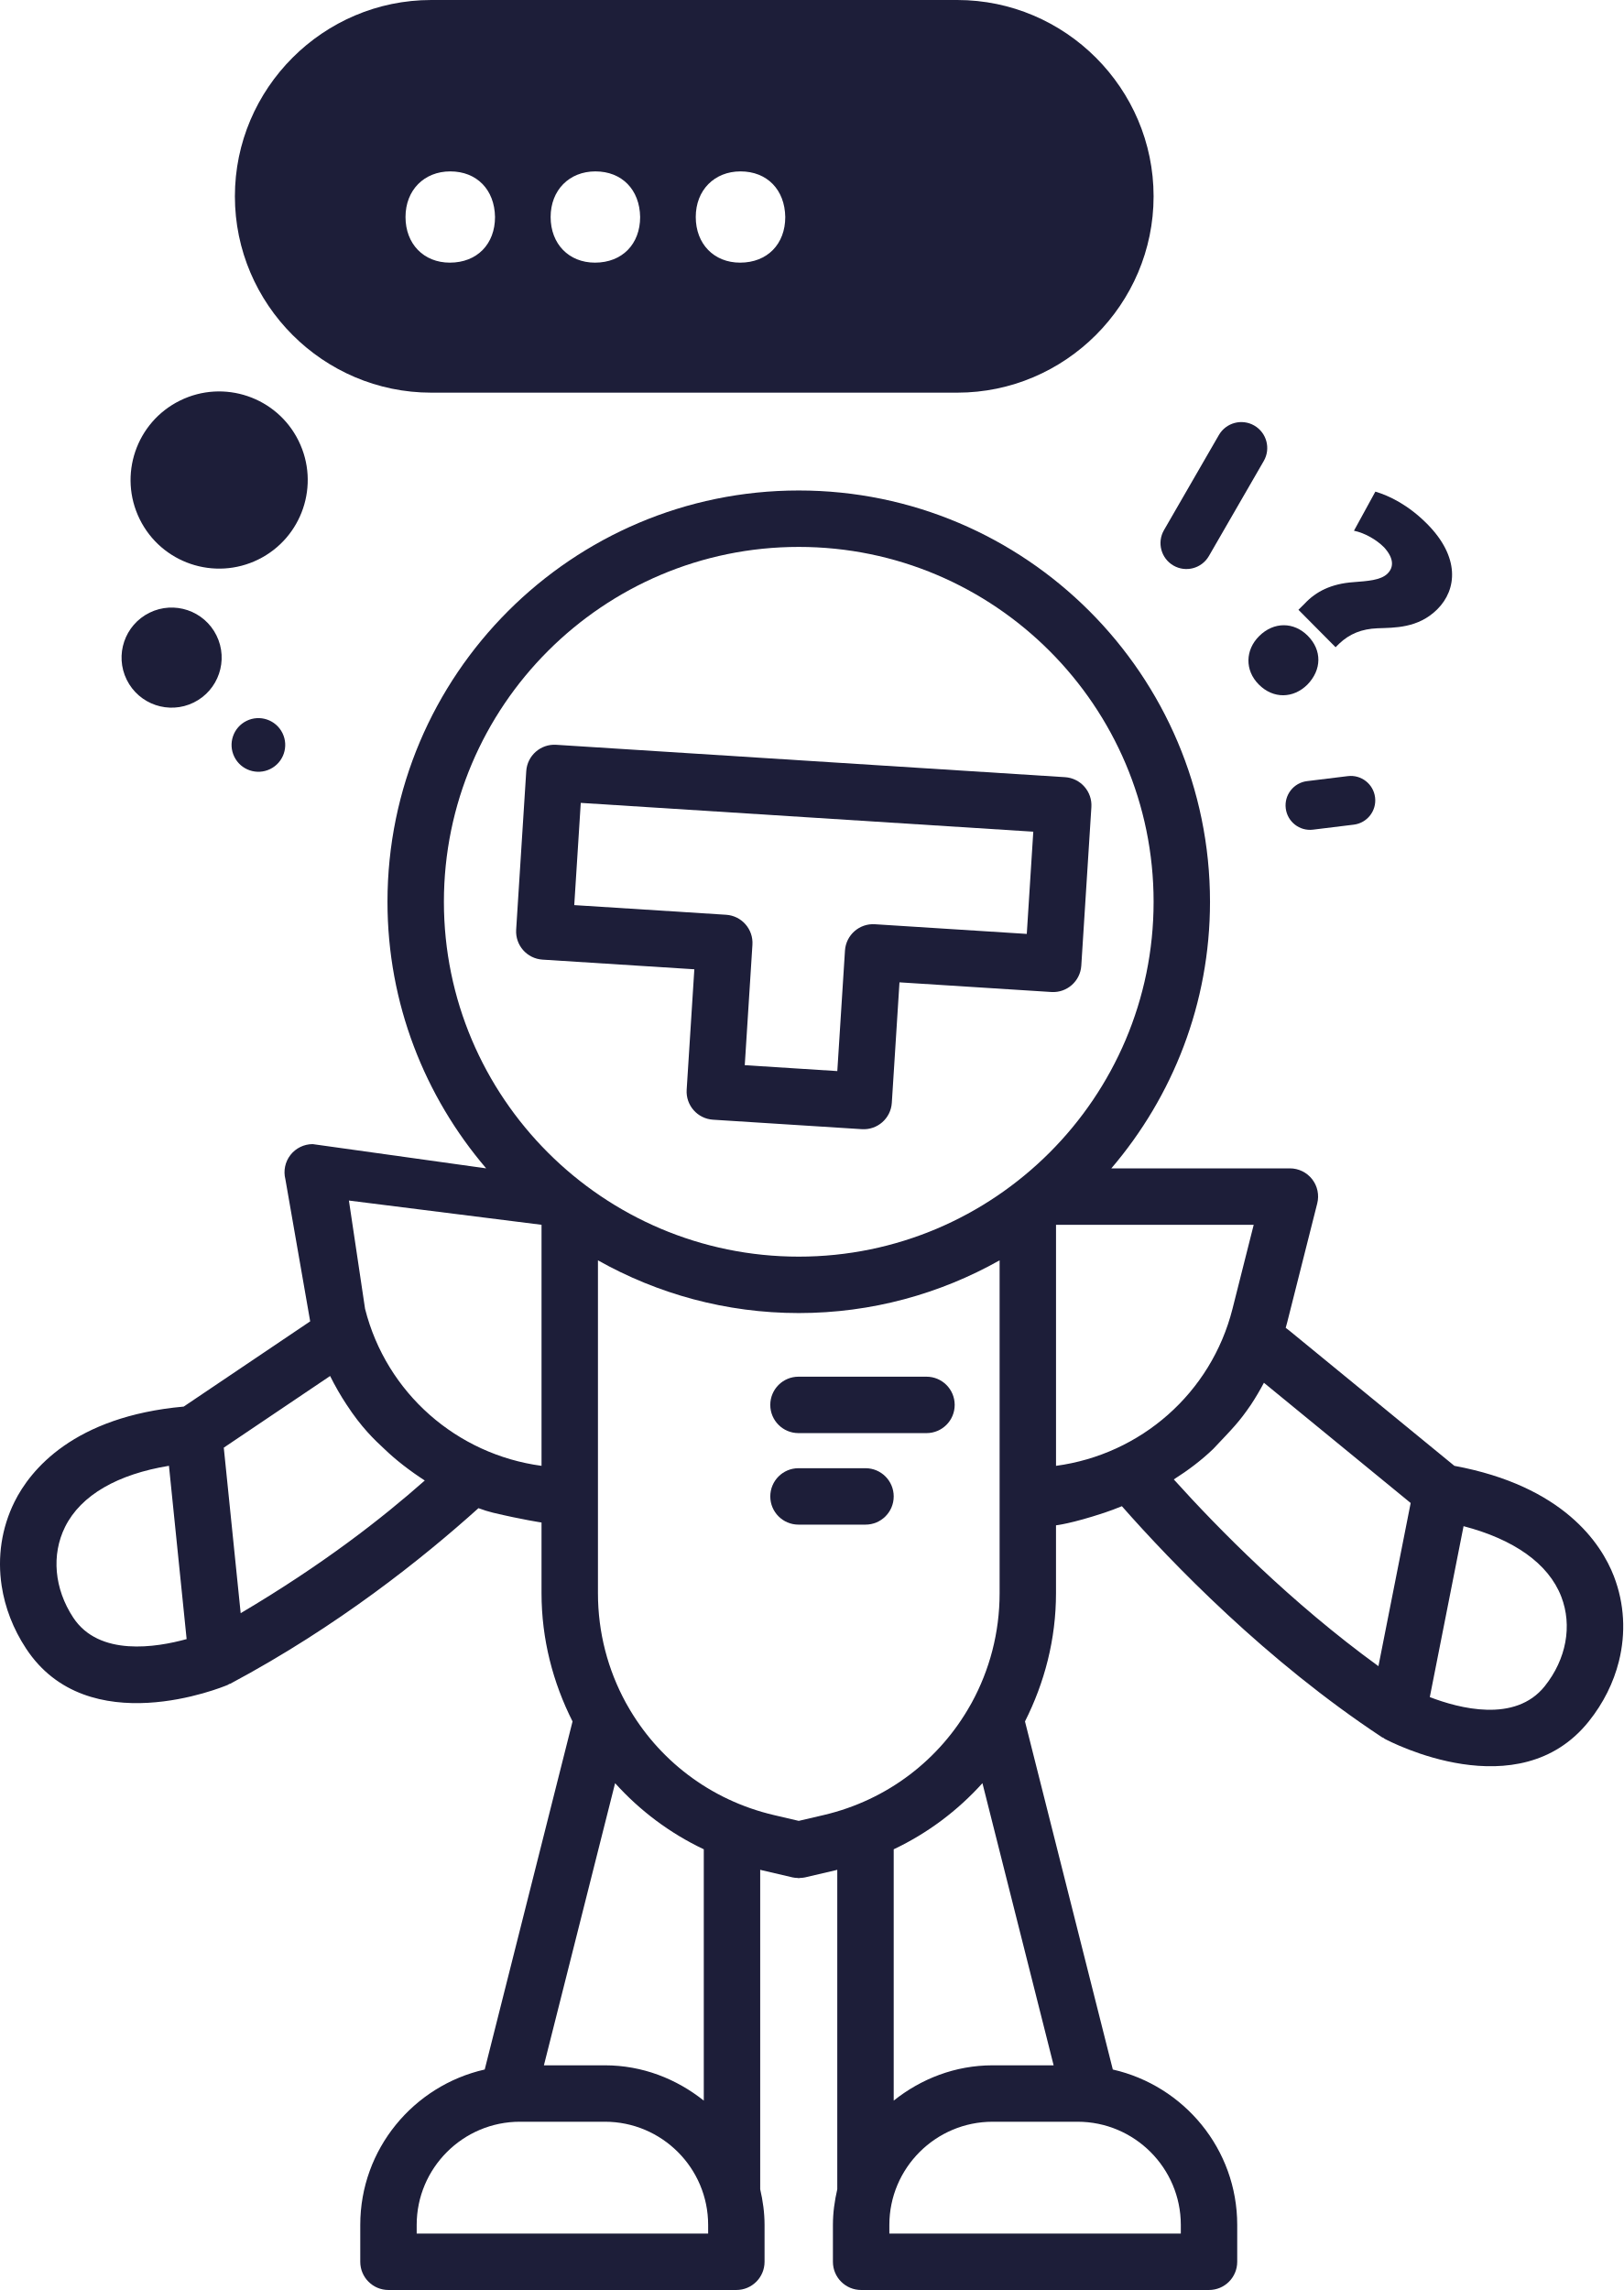
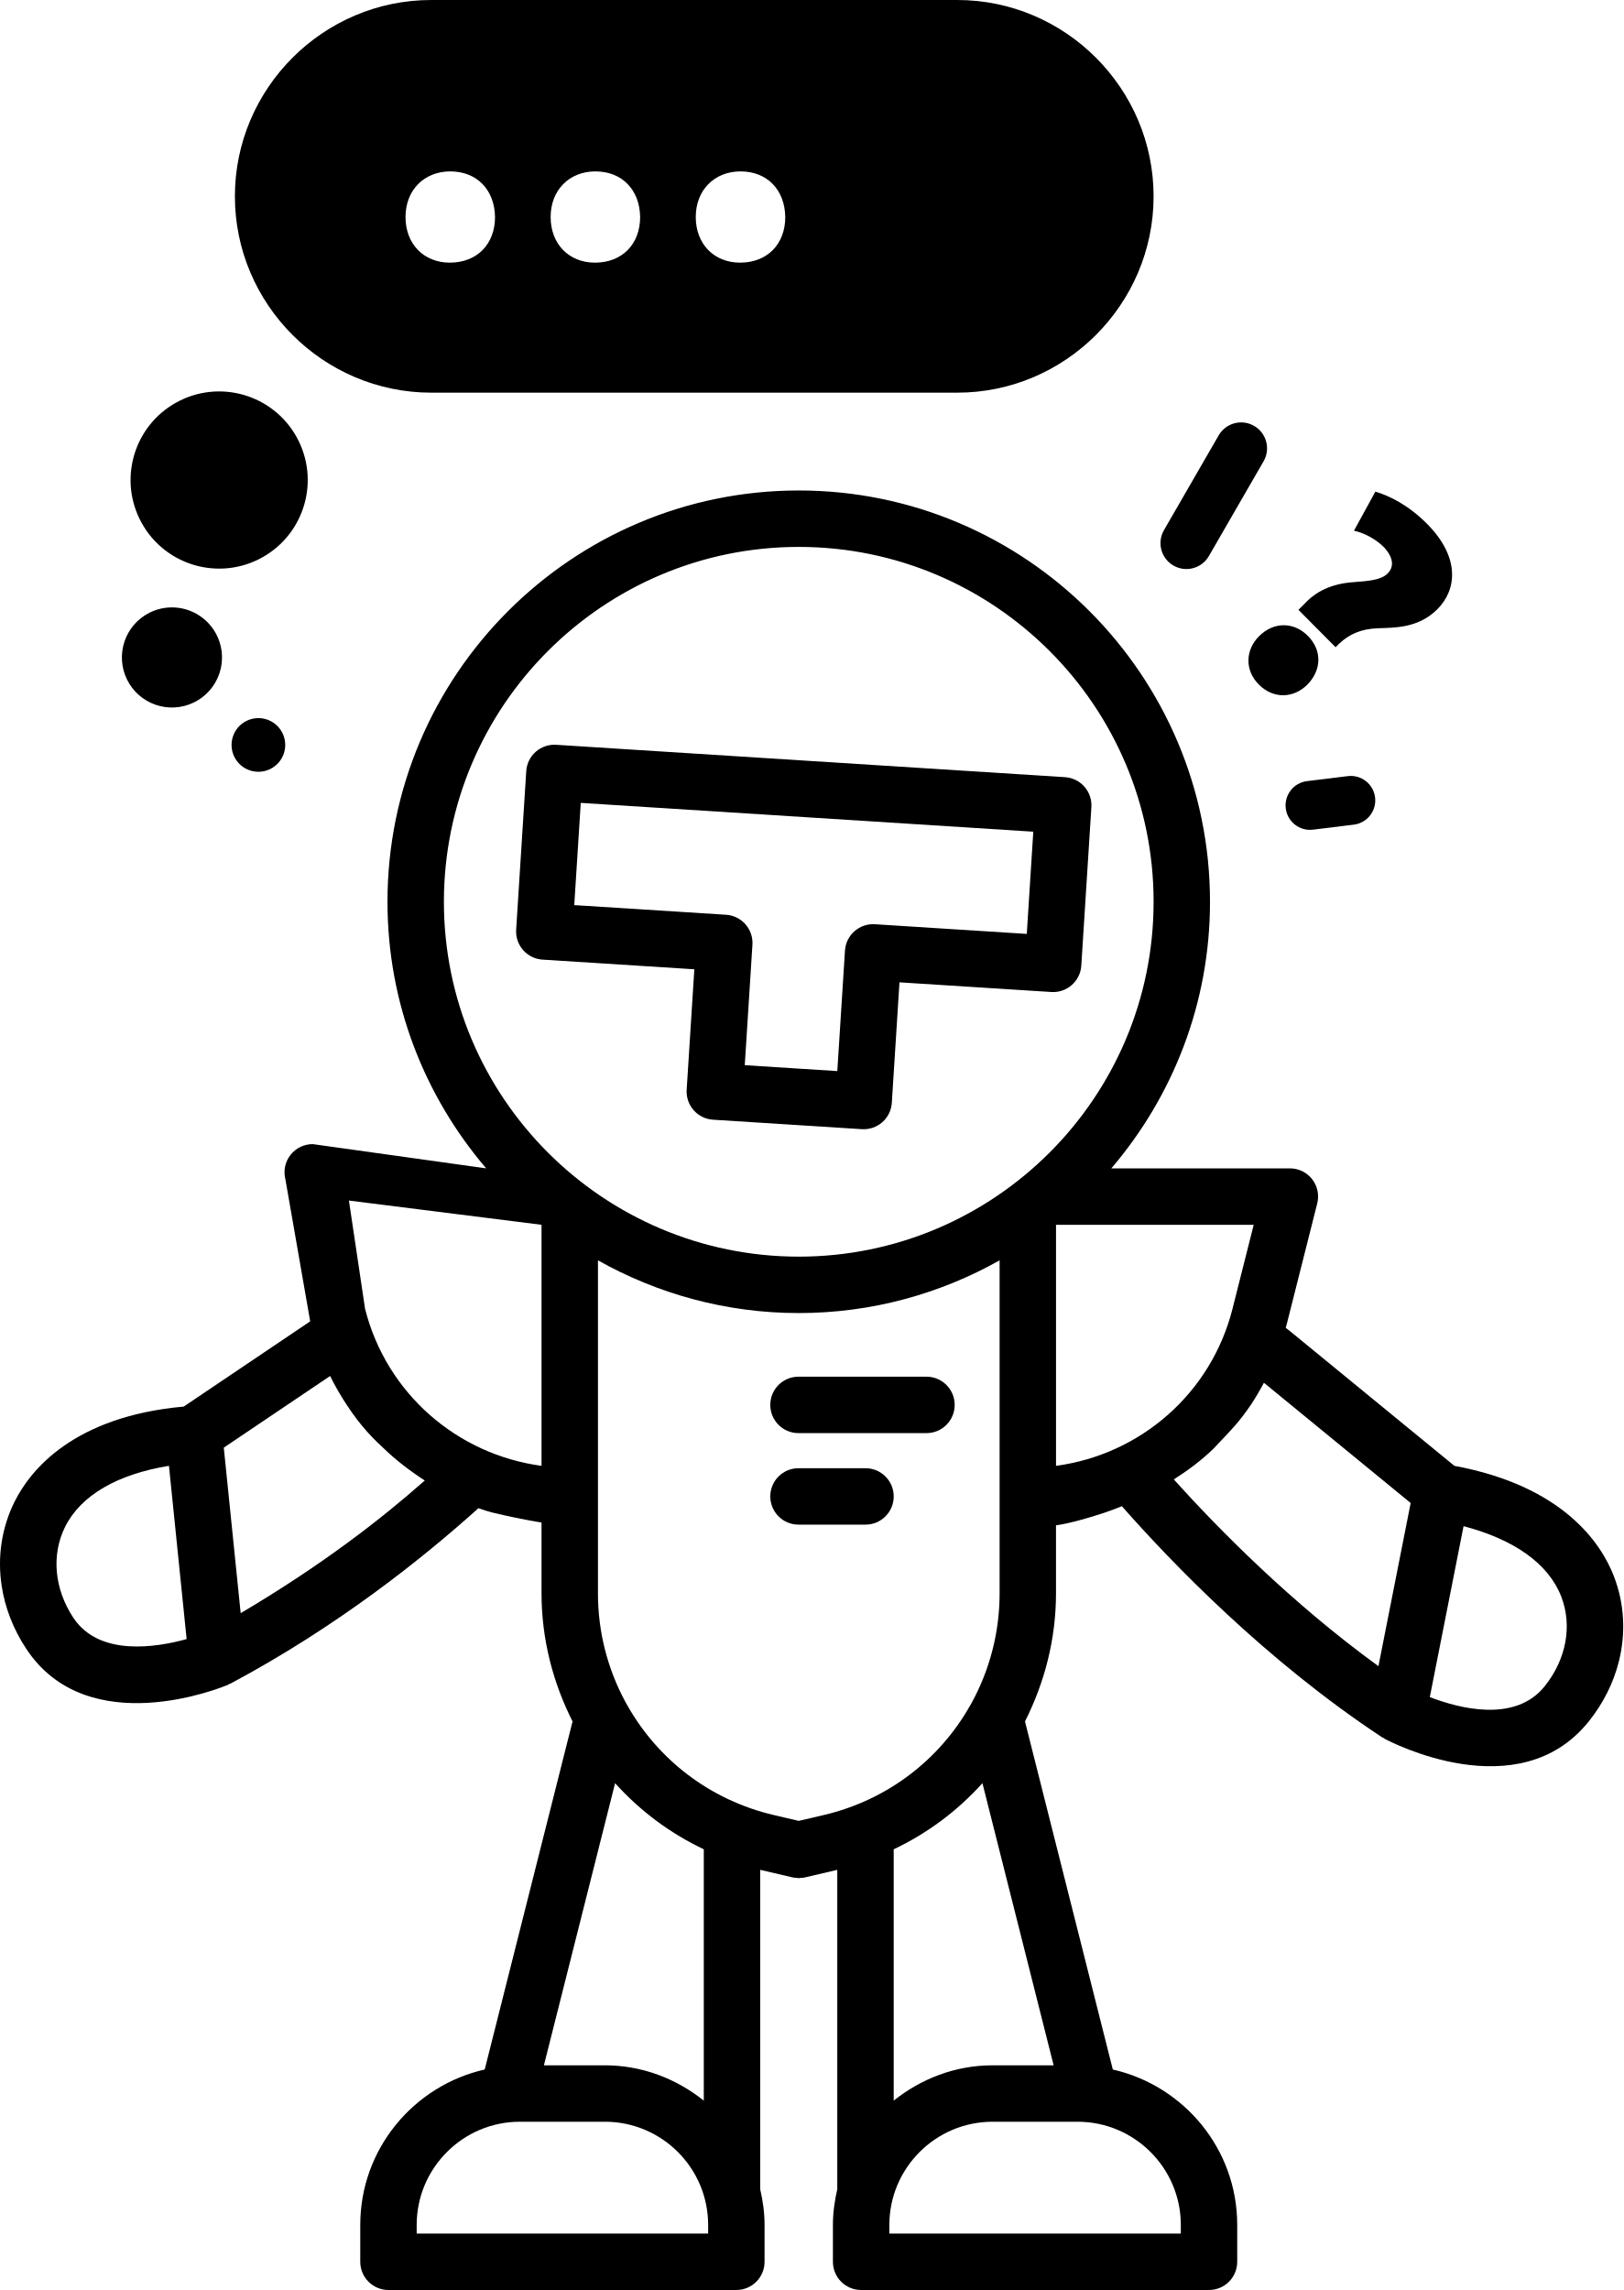
- <svg xmlns="http://www.w3.org/2000/svg" id="Ebene_2" height="250" viewBox="0 0 271.703 383.291">
-   <defs>
-     <style>.cls-1{fill:#1d1e39;}</style>
-   </defs>
-   <g id="Ebene_1-2">
-     <g>
-       <path class="cls-1" d="M178.267,130.08l-42.585-2.71-42.585-2.71c-2.605-.166-4.846,1.808-5.012,4.412l-1.688,26.534c-.166,2.605,1.808,4.846,4.412,5.012l25.411,1.617-1.283,20.165c-.166,2.605,1.808,4.846,4.412,5.012l12.462,.793,12.452,.792c2.605,.166,4.847-1.808,5.012-4.412l1.283-20.165,25.42,1.618c2.604,.166,4.846-1.808,5.012-4.412l1.688-26.534c.166-2.605-1.808-4.846-4.412-5.012Zm-6.401,26.234l-25.42-1.618c-2.605-.166-4.846,1.808-5.012,4.412l-1.283,20.165-7.74-.493-7.75-.493,1.283-20.165c.166-2.605-1.808-4.846-4.412-5.012l-25.411-1.617,1.089-17.109,37.873,2.41,37.872,2.41-1.089,17.109Z" />
-       <path class="cls-1" d="M159.799,235.147c0-2.61-2.112-4.722-4.722-4.722h-21.423c-2.61,0-4.722,2.112-4.722,4.722s2.112,4.722,4.722,4.722h21.423c2.61,0,4.722-2.112,4.722-4.722Z" />
-       <path class="cls-1" d="M144.869,245.743h-11.214c-2.61,0-4.722,2.112-4.722,4.722s2.112,4.722,4.722,4.722h11.214c2.61,0,4.722-2.112,4.722-4.722s-2.112-4.722-4.722-4.722Z" />
-       <path class="cls-1" d="M270.146,263.843c-2.136-5.541-8.514-15.125-26.708-18.498l-27.528-22.553-.706-.546c.08-.293,.167-.583,.242-.878l5.035-19.938c.36-1.411,.046-2.905-.849-4.058-.894-1.144-2.269-1.817-3.726-1.817h-29.887c10.272-12.028,16.515-27.595,16.515-44.617,0-37.958-30.876-68.843-68.834-68.843s-68.843,30.885-68.843,68.843c0,17.022,6.244,32.589,16.519,44.617l-29.033-4.058c-1.457,0-2.831,.673-3.726,1.817-.895,1.153-1.208,2.647-.849,4.058l4.151,23.791-21.168,14.265c-18.428,1.661-25.673,10.609-28.316,15.927-2.185,4.4-2.889,9.274-2.157,14.078,.551,3.62,1.917,7.199,4.089,10.497,10.331,15.713,32.833,6.476,33.779,6.071,.075-.031,.122-.097,.195-.132,.063-.03,.135-.016,.197-.049,18.015-9.612,32.283-21.051,41.547-29.389,.864,.318,1.685,.579,2.429,.756,4.932,1.173,8.128,1.644,8.128,1.644v11.836c0,7.703,1.918,14.971,5.192,21.462l-14.701,58.257c-11.902,2.698-20.832,13.315-20.832,26.012v6.17c0,2.61,2.112,4.722,4.722,4.722h58.229c2.61,0,4.722-2.112,4.722-4.722v-6.17c0-2.059-.285-4.043-.729-5.969v-53.476c.048,.011,.091,.034,.138,.045l5.293,1.236c.268,.062,.533,.075,.798,.089,.062,.002,.117,.031,.179,.031,.015,0,.031-.005,.046-.005s.031,.005,.046,.005c.06,0,.115-.028,.175-.03,.267-.015,.534-.028,.812-.09l5.284-1.236c.045-.01,.084-.031,.129-.042v53.473c-.443,1.926-.729,3.91-.729,5.969v6.17c0,2.61,2.112,4.722,4.722,4.722h58.229c2.61,0,4.722-2.112,4.722-4.722v-6.17c0-12.694-8.925-23.308-20.822-26.009l-14.702-58.262c3.275-6.49,5.192-13.758,5.192-21.461v-11.365s2.549-.262,8.12-2.113c.921-.306,1.899-.673,2.906-1.086,8.377,9.512,24.143,25.873,43.576,38.695,.058,.038,.13,.031,.19,.067,.07,.042,.111,.111,.184,.15,.904,.492,22.447,11.787,34.196-2.885,2.47-3.081,4.163-6.518,5.049-10.07,1.176-4.716,.93-9.634-.835-14.218Zm-257.893,6.896c-3.17-4.825-3.679-10.503-1.359-15.176,2.666-5.357,8.855-8.821,17.386-10.223l2.958,29.004c-5.041,1.392-14.651,2.986-18.986-3.606Zm28.032-.732l-2.828-27.704,17.798-11.994c.823,1.662,1.744,3.262,2.754,4.792,2.474,3.797,4.646,5.868,6.311,7.405,1.938,1.874,4.31,3.694,6.78,5.296-7.18,6.346-17.015,14.038-30.815,22.205Zm50.358-24.661c-14.15-1.903-25.957-12.132-29.538-26.282l-2.702-18.121,32.24,4.058v40.346Zm12.315,53.116c4.128,4.577,9.122,8.353,14.844,11.064v42.066c-4.567-3.64-10.272-5.908-16.554-5.908h-10.207l11.916-47.222Zm15.573,75.386h-48.785v-1.448c0-9.526,7.756-17.273,17.282-17.273h14.221c9.526,0,17.282,7.746,17.282,17.273v1.448Zm19.33-70.051l-4.164,.973-4.164-.973c-10.736-2.513-19.448-9.334-24.541-18.384-.079-.151-.153-.293-.247-.435-2.979-5.462-4.658-11.706-4.658-18.309v-55.717c9.952,5.596,21.407,8.823,33.615,8.823s23.663-3.228,33.615-8.825v55.719c0,6.604-1.68,12.849-4.66,18.311-.093,.141-.167,.281-.245,.43-5.093,9.051-13.808,15.874-24.551,18.387Zm59.787,68.604v1.448h-48.785v-1.448c0-9.526,7.756-17.273,17.282-17.273h14.221c9.527,0,17.282,7.746,17.282,17.273Zm-21.287-26.717h-10.216c-6.281,0-11.986,2.268-16.554,5.908v-42.064c5.726-2.713,10.722-6.491,14.852-11.069l11.917,47.225Zm-42.659-135.353c-32.757,0-59.4-26.643-59.4-59.391s26.643-59.4,59.4-59.4,59.391,26.647,59.391,59.4-26.643,59.391-59.391,59.391Zm43.058-5.33h33.089l-3.55,14.064c-3.581,14.15-15.388,24.379-29.539,26.282v-40.346Zm53.966,73.875c-14.659-10.638-26.844-23.038-34.253-31.258,2.392-1.517,4.674-3.237,6.607-5.107,3.389-3.583,4.317-4.487,6.31-7.402,.78-1.181,1.5-2.407,2.169-3.667l24.563,20.124-5.396,27.311Zm27.839,3.352c-4.967,6.206-14.36,3.703-19.24,1.824l5.65-28.607c8.364,2.191,14.203,6.217,16.357,11.8,1.877,4.859,.84,10.465-2.768,14.983Z" />
-       <path class="cls-1" d="M224.149,107.741c1.744-1.652,3.762-2.474,6.409-2.582,2.805-.108,6.794,.026,10.005-3.161,3.37-3.344,3.786-8.794-1.683-14.305-3.148-3.172-6.341-4.725-8.669-5.405l-3.58,6.543c1.776,.362,3.747,1.476,5.045,2.784,1.652,1.823,1.646,3.324,.576,4.387-1.15,1.141-3.402,1.251-5.733,1.439-3.675,.263-6.247,1.556-8.151,3.603l-1.031,1.023,6.217,6.265,.595-.59Z" />
-       <path class="cls-1" d="M210.693,114.562c2.44,2.458,5.797,2.353,8.137,.031,2.419-2.479,2.471-5.757,.071-8.176-2.321-2.339-5.678-2.392-8.137,.048-2.339,2.322-2.431,5.718-.071,8.097Z" />
-       <path class="cls-1" d="M225.605,129.904l-6.83,.838c-2.243,.275-3.839,2.317-3.563,4.56s2.317,3.839,4.56,3.563l6.83-.838c2.243-.275,3.839-2.317,3.563-4.56s-2.317-3.839-4.56-3.563Z" />
-       <path class="cls-1" d="M196.416,94.661c2.075,1.198,4.729,.487,5.928-1.588l9.19-15.918c1.198-2.076,.487-4.729-1.588-5.928-2.075-1.198-4.729-.487-5.928,1.588l-9.19,15.918c-1.198,2.076-.487,4.729,1.588,5.928Z" />
-       <path class="cls-1" d="M41.264,120.659c-2.225,1.097-3.138,3.79-2.041,6.014,1.097,2.225,3.79,3.138,6.015,2.041s3.138-3.79,2.041-6.014-3.79-3.138-6.014-2.041Z" />
-       <path class="cls-1" d="M32.431,117.583c4.15-2.047,5.854-7.07,3.808-11.219-2.047-4.15-7.07-5.854-11.219-3.808-4.15,2.047-5.854,7.07-3.808,11.219,2.047,4.15,7.07,5.854,11.219,3.808Z" />
-       <path class="cls-1" d="M43.24,93.642c7.344-3.622,10.36-12.511,6.739-19.855-3.622-7.344-12.511-10.361-19.855-6.739-7.344,3.622-10.36,12.511-6.739,19.855,3.622,7.344,12.511,10.361,19.855,6.739Z" />
-       <path class="cls-1" d="M72.178,65.722h88.052c18.074,0,32.861-14.788,32.861-32.861h0c0-18.074-14.787-32.861-32.861-32.861H72.178c-18.074,0-32.861,14.788-32.861,32.861h0c0,18.074,14.788,32.861,32.861,32.861ZM123.949,28.688c4.437,0,7.418,3.054,7.491,7.636,0,4.509-2.982,7.636-7.564,7.636-4.364,0-7.418-3.127-7.418-7.636s3.128-7.636,7.491-7.636Zm-24.291,0c4.437,0,7.418,3.054,7.491,7.636,0,4.509-2.982,7.636-7.564,7.636-4.364,0-7.418-3.127-7.418-7.636s3.127-7.636,7.491-7.636Zm-24.291,0c4.436,0,7.418,3.054,7.491,7.636,0,4.509-2.982,7.636-7.564,7.636-4.364,0-7.418-3.127-7.418-7.636s3.127-7.636,7.491-7.636Z" />
-     </g>
-   </g>
+ <svg xmlns="http://www.w3.org/2000/svg" height="250" viewBox="0 0 271.703 383.291">
+   <path d="m178.267 130.08-42.585-2.71-42.585-2.71a4.719 4.719 0 0 0-5.012 4.412l-1.688 26.534a4.719 4.719 0 0 0 4.412 5.012l25.411 1.617-1.283 20.165a4.719 4.719 0 0 0 4.412 5.012l12.462.793 12.452.792a4.718 4.718 0 0 0 5.012-4.412l1.283-20.165 25.42 1.618a4.72 4.72 0 0 0 5.012-4.412l1.688-26.534a4.719 4.719 0 0 0-4.412-5.012Zm-6.401 26.234-25.42-1.618a4.719 4.719 0 0 0-5.012 4.412l-1.283 20.165-7.74-.493-7.75-.493 1.283-20.165a4.719 4.719 0 0 0-4.412-5.012l-25.411-1.617 1.089-17.109 37.873 2.41 37.872 2.41-1.089 17.109ZM159.799 235.147a4.72 4.72 0 0 0-4.722-4.722h-21.423c-2.61 0-4.722 2.112-4.722 4.722s2.112 4.722 4.722 4.722h21.423a4.72 4.72 0 0 0 4.722-4.722ZM144.869 245.743h-11.214c-2.61 0-4.722 2.112-4.722 4.722s2.112 4.722 4.722 4.722h11.214c2.61 0 4.722-2.112 4.722-4.722s-2.112-4.722-4.722-4.722Z" class="cls-1" />
+   <path d="M270.146 263.843c-2.136-5.541-8.514-15.125-26.708-18.498l-27.528-22.553-.706-.546c.08-.293.167-.583.242-.878l5.035-19.938a4.712 4.712 0 0 0-4.575-5.875h-29.887c10.272-12.028 16.515-27.595 16.515-44.617 0-37.958-30.876-68.843-68.834-68.843s-68.843 30.885-68.843 68.843c0 17.022 6.244 32.589 16.519 44.617l-29.033-4.058a4.733 4.733 0 0 0-3.726 1.817 4.715 4.715 0 0 0-.849 4.058l4.151 23.791-21.168 14.265c-18.428 1.661-25.673 10.609-28.316 15.927-2.185 4.4-2.889 9.274-2.157 14.078.551 3.62 1.917 7.199 4.089 10.497 10.331 15.713 32.833 6.476 33.779 6.071.075-.031.122-.097.195-.132.063-.03.135-.016.197-.049 18.015-9.612 32.283-21.051 41.547-29.389.864.318 1.685.579 2.429.756 4.932 1.173 8.128 1.644 8.128 1.644v11.836c0 7.703 1.918 14.971 5.192 21.462l-14.701 58.257c-11.902 2.698-20.832 13.315-20.832 26.012v6.17a4.72 4.72 0 0 0 4.722 4.722h58.229a4.72 4.72 0 0 0 4.722-4.722v-6.17c0-2.059-.285-4.043-.729-5.969v-53.476c.048.011.091.034.138.045l5.293 1.236c.268.062.533.075.798.089.062.002.117.031.179.031.015 0 .031-.005.046-.005s.031.005.046.005c.06 0 .115-.028.175-.03.267-.015.534-.028.812-.09l5.284-1.236c.045-.01.084-.031.129-.042v53.473c-.443 1.926-.729 3.91-.729 5.969v6.17a4.72 4.72 0 0 0 4.722 4.722h58.229a4.72 4.72 0 0 0 4.722-4.722v-6.17c0-12.694-8.925-23.308-20.822-26.009l-14.702-58.262c3.275-6.49 5.192-13.758 5.192-21.461v-11.365s2.549-.262 8.12-2.113a45.724 45.724 0 0 0 2.906-1.086c8.377 9.512 24.143 25.873 43.576 38.695.058.038.13.031.19.067.07.042.111.111.184.15.904.492 22.447 11.787 34.196-2.885 2.47-3.081 4.163-6.518 5.049-10.07 1.176-4.716.93-9.634-.835-14.218Zm-257.893 6.896c-3.17-4.825-3.679-10.503-1.359-15.176 2.666-5.357 8.855-8.821 17.386-10.223l2.958 29.004c-5.041 1.392-14.651 2.986-18.986-3.606Zm28.032-.732-2.828-27.704 17.798-11.994a44.721 44.721 0 0 0 2.754 4.792c2.474 3.797 4.646 5.868 6.311 7.405 1.938 1.874 4.31 3.694 6.78 5.296-7.18 6.346-17.015 14.038-30.815 22.205Zm50.358-24.661c-14.15-1.903-25.957-12.132-29.538-26.282l-2.702-18.121 32.24 4.058v40.346Zm12.315 53.116a47.115 47.115 0 0 0 14.844 11.064v42.066c-4.567-3.64-10.272-5.908-16.554-5.908H91.041l11.916-47.222Zm15.573 75.386H69.746V372.4c0-9.526 7.756-17.273 17.282-17.273h14.221c9.526 0 17.282 7.746 17.282 17.273v1.448Zm19.33-70.051-4.164.973-4.164-.973c-10.736-2.513-19.448-9.334-24.541-18.384-.079-.151-.153-.293-.247-.435a38.136 38.136 0 0 1-4.658-18.309v-55.717c9.952 5.596 21.407 8.823 33.615 8.823s23.663-3.228 33.615-8.825v55.719c0 6.604-1.68 12.849-4.66 18.311a4.808 4.808 0 0 0-.245.43c-5.093 9.051-13.808 15.874-24.551 18.387Zm59.787 68.604v1.448h-48.785v-1.448c0-9.526 7.756-17.273 17.282-17.273h14.221c9.527 0 17.282 7.746 17.282 17.273Zm-21.287-26.717h-10.216c-6.281 0-11.986 2.268-16.554 5.908v-42.064a47.155 47.155 0 0 0 14.852-11.069l11.917 47.225Zm-42.659-135.353c-32.757 0-59.4-26.643-59.4-59.391s26.643-59.4 59.4-59.4 59.391 26.647 59.391 59.4-26.643 59.391-59.391 59.391Zm43.058-5.33h33.089l-3.55 14.064c-3.581 14.15-15.388 24.379-29.539 26.282v-40.346Zm53.966 73.875c-14.659-10.638-26.844-23.038-34.253-31.258 2.392-1.517 4.674-3.237 6.607-5.107 3.389-3.583 4.317-4.487 6.31-7.402.78-1.181 1.5-2.407 2.169-3.667l24.563 20.124-5.396 27.311Zm27.839 3.352c-4.967 6.206-14.36 3.703-19.24 1.824l5.65-28.607c8.364 2.191 14.203 6.217 16.357 11.8 1.877 4.859.84 10.465-2.768 14.983ZM224.149 107.741c1.744-1.652 3.762-2.474 6.409-2.582 2.805-.108 6.794.026 10.005-3.161 3.37-3.344 3.786-8.794-1.683-14.305-3.148-3.172-6.341-4.725-8.669-5.405l-3.58 6.543c1.776.362 3.747 1.476 5.045 2.784 1.652 1.823 1.646 3.324.576 4.387-1.15 1.141-3.402 1.251-5.733 1.439-3.675.263-6.247 1.556-8.151 3.603l-1.031 1.023 6.217 6.265.595-.59ZM210.693 114.562c2.44 2.458 5.797 2.353 8.137.031 2.419-2.479 2.471-5.757.071-8.176-2.321-2.339-5.678-2.392-8.137.048-2.339 2.322-2.431 5.718-.071 8.097ZM225.605 129.904l-6.83.838a4.091 4.091 0 1 0 .997 8.123l6.83-.838a4.091 4.091 0 1 0-.997-8.123ZM196.416 94.661a4.34 4.34 0 0 0 5.928-1.588l9.19-15.918a4.34 4.34 0 0 0-7.516-4.34l-9.19 15.918a4.34 4.34 0 0 0 1.588 5.928ZM41.264 120.659a4.49 4.49 0 1 0 3.974 8.055 4.49 4.49 0 1 0-3.973-8.055ZM32.431 117.583a8.378 8.378 0 1 0-7.412-15.027 8.378 8.378 0 0 0 7.412 15.027ZM43.24 93.642c7.344-3.622 10.36-12.511 6.739-19.855-3.622-7.344-12.511-10.361-19.855-6.739-7.344 3.622-10.36 12.511-6.739 19.855 3.622 7.344 12.511 10.361 19.855 6.739ZM72.178 65.722h88.052c18.074 0 32.861-14.788 32.861-32.861C193.091 14.787 178.304 0 160.23 0H72.178C54.104 0 39.317 14.788 39.317 32.861c0 18.074 14.788 32.861 32.861 32.861Zm51.771-37.034c4.437 0 7.418 3.054 7.491 7.636 0 4.509-2.982 7.636-7.564 7.636-4.364 0-7.418-3.127-7.418-7.636s3.128-7.636 7.491-7.636Zm-24.291 0c4.437 0 7.418 3.054 7.491 7.636 0 4.509-2.982 7.636-7.564 7.636-4.364 0-7.418-3.127-7.418-7.636s3.127-7.636 7.491-7.636Zm-24.291 0c4.436 0 7.418 3.054 7.491 7.636 0 4.509-2.982 7.636-7.564 7.636-4.364 0-7.418-3.127-7.418-7.636s3.127-7.636 7.491-7.636Z" class="cls-1" />
</svg>
